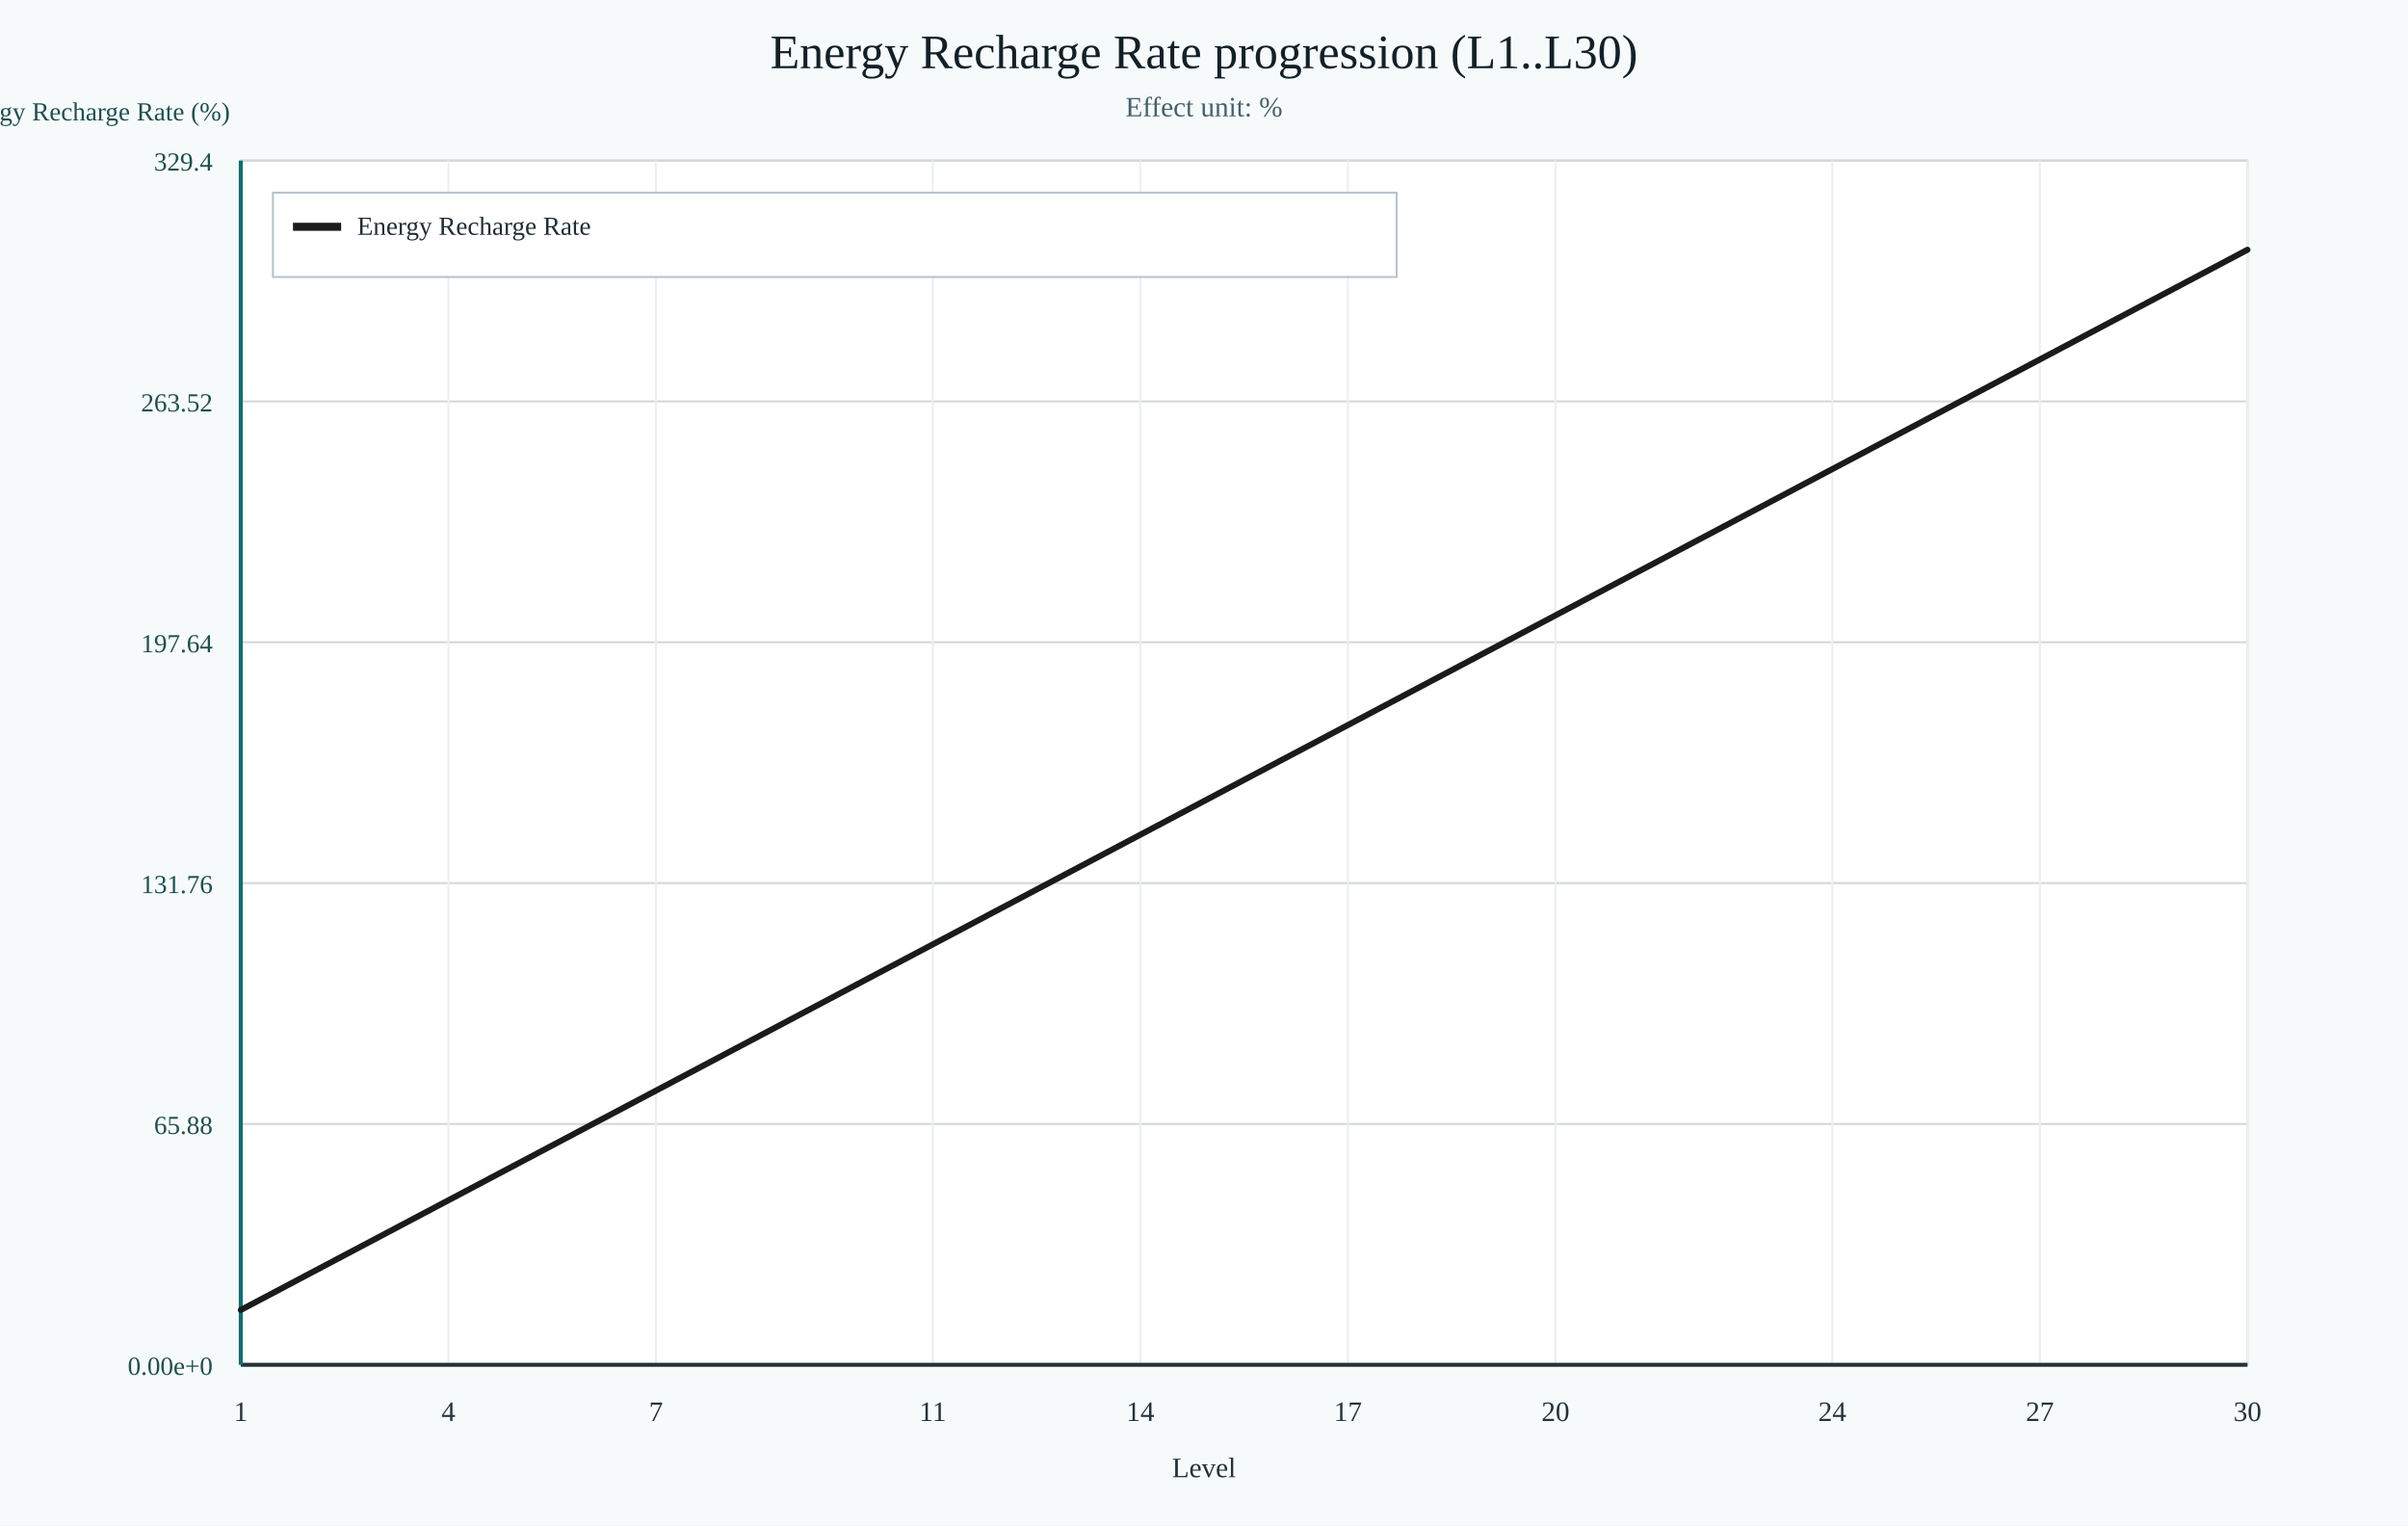
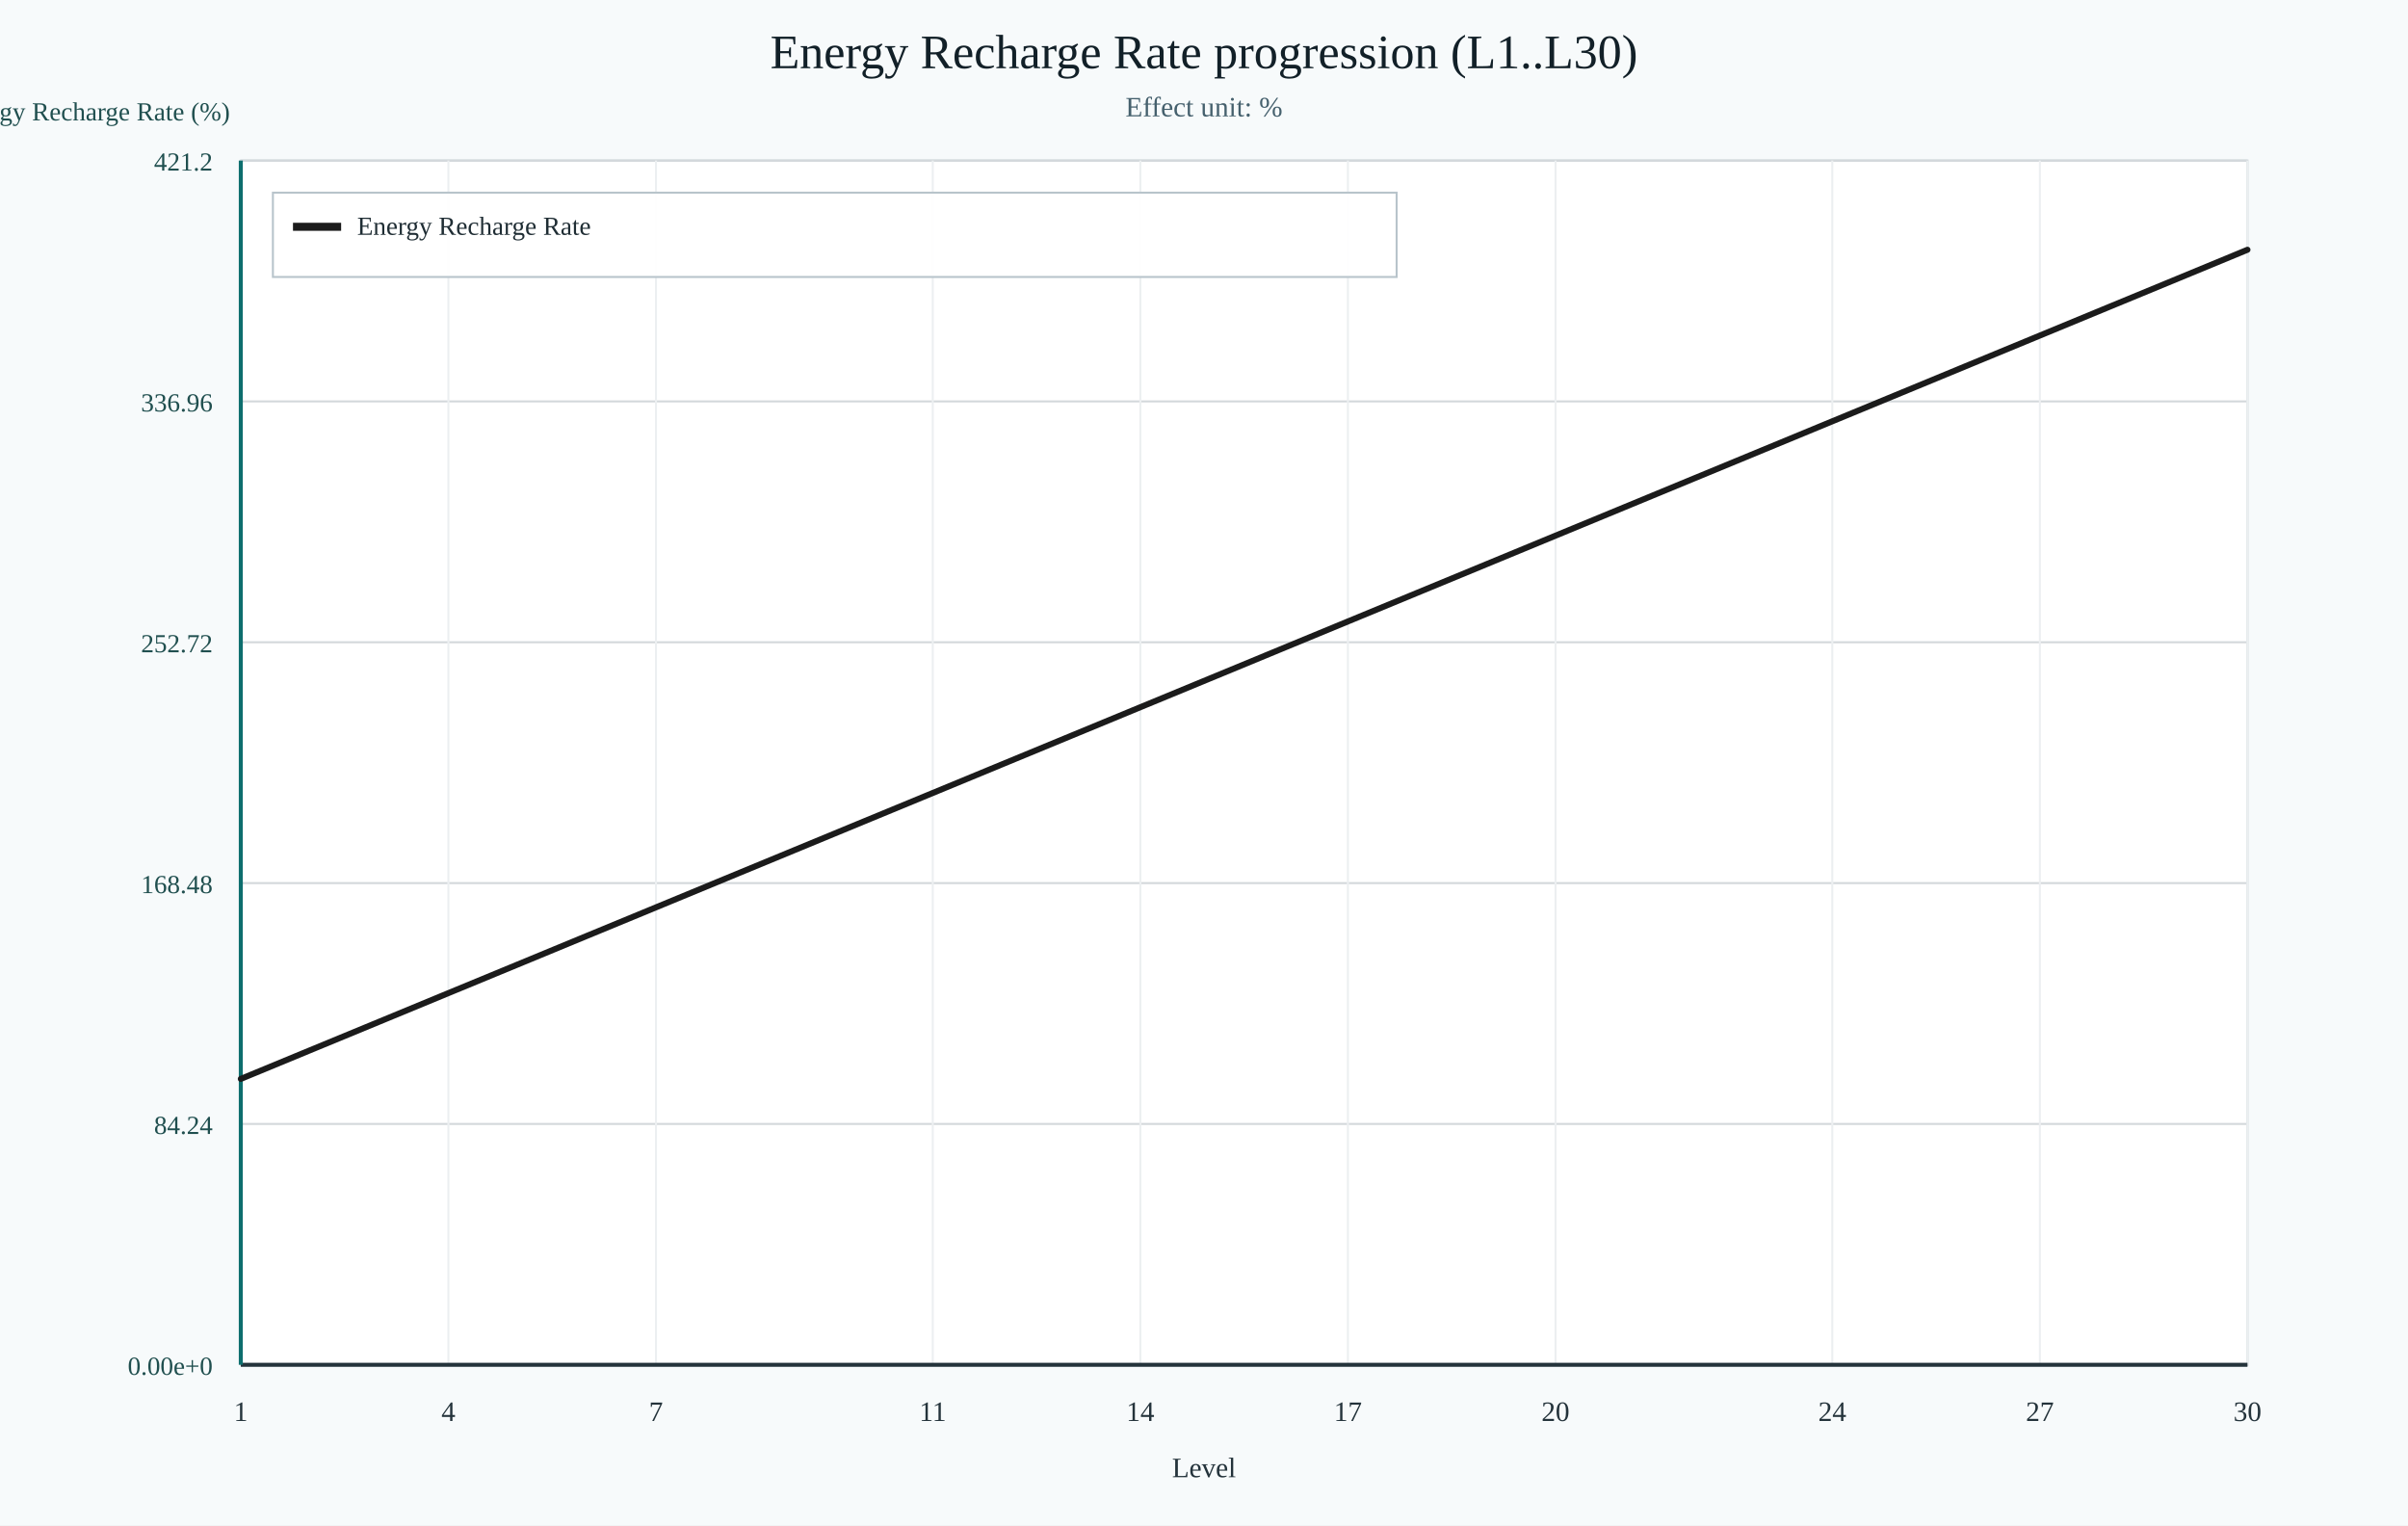
<svg xmlns="http://www.w3.org/2000/svg" width="1200" height="760" viewBox="0 0 1200 760">
  <rect x="0" y="0" width="1200" height="760" fill="#f7fafb" />
  <rect x="120" y="80" width="1000" height="600" fill="#ffffff" stroke="#cad3d8" />
  <line x1="120" y1="680.00" x2="1120" y2="680.00" stroke="#d3d8db" stroke-width="1" />
  <line x1="120" y1="560.00" x2="1120" y2="560.00" stroke="#d3d8db" stroke-width="1" />
  <line x1="120" y1="440.00" x2="1120" y2="440.00" stroke="#d3d8db" stroke-width="1" />
  <line x1="120" y1="320.00" x2="1120" y2="320.00" stroke="#d3d8db" stroke-width="1" />
  <line x1="120" y1="200.00" x2="1120" y2="200.00" stroke="#d3d8db" stroke-width="1" />
  <line x1="120" y1="80.00" x2="1120" y2="80.00" stroke="#d3d8db" stroke-width="1" />
  <line x1="120.00" y1="80" x2="120.00" y2="680" stroke="#eceff1" stroke-width="1" />
  <line x1="223.45" y1="80" x2="223.45" y2="680" stroke="#eceff1" stroke-width="1" />
  <line x1="326.90" y1="80" x2="326.90" y2="680" stroke="#eceff1" stroke-width="1" />
  <line x1="464.83" y1="80" x2="464.83" y2="680" stroke="#eceff1" stroke-width="1" />
  <line x1="568.28" y1="80" x2="568.28" y2="680" stroke="#eceff1" stroke-width="1" />
  <line x1="671.72" y1="80" x2="671.72" y2="680" stroke="#eceff1" stroke-width="1" />
  <line x1="775.17" y1="80" x2="775.17" y2="680" stroke="#eceff1" stroke-width="1" />
  <line x1="913.10" y1="80" x2="913.10" y2="680" stroke="#eceff1" stroke-width="1" />
  <line x1="1016.55" y1="80" x2="1016.55" y2="680" stroke="#eceff1" stroke-width="1" />
  <line x1="1120.00" y1="80" x2="1120.00" y2="680" stroke="#eceff1" stroke-width="1" />
  <line x1="120" y1="680" x2="1120" y2="680" stroke="#24333b" stroke-width="2" />
  <line x1="120" y1="80" x2="120" y2="680" stroke="#0d6e6e" stroke-width="2" />
-   <path d="M 120.00 652.68 L 154.48 634.46 L 188.97 616.25 L 223.45 598.03 L 257.93 579.82 L 292.41 561.60 L 326.90 543.39 L 361.38 525.17 L 395.86 506.96 L 430.34 488.74 L 464.83 470.53 L 499.31 452.31 L 533.79 434.10 L 568.28 415.88 L 602.76 397.67 L 637.24 379.45 L 671.72 361.24 L 706.21 343.02 L 740.69 324.81 L 775.17 306.59 L 809.66 288.38 L 844.14 270.16 L 878.62 251.95 L 913.10 233.73 L 947.59 215.52 L 982.07 197.30 L 1016.55 179.09 L 1051.03 160.87 L 1085.52 142.66 L 1120.00 124.44" fill="none" stroke="#1b1b1b" stroke-width="3" stroke-linejoin="round" stroke-linecap="round" />
+   <path d="M 120.00 537.55 L 154.48 523.30 L 188.97 509.06 L 223.45 494.81 L 257.93 480.57 L 292.41 466.32 L 326.90 452.08 L 361.38 437.83 L 395.86 423.59 L 430.34 409.34 L 464.83 395.10 L 499.31 380.85 L 533.79 366.61 L 568.28 352.36 L 602.76 338.12 L 637.24 323.87 L 671.72 309.63 L 706.21 295.38 L 740.69 281.14 L 775.17 266.89 L 809.66 252.65 L 844.14 238.40 L 878.62 224.16 L 913.10 209.91 L 947.59 195.67 L 982.07 181.42 L 1016.55 167.18 L 1051.03 152.93 L 1085.52 138.69 L 1120.00 124.44" fill="none" stroke="#1b1b1b" stroke-width="3" stroke-linejoin="round" stroke-linecap="round" />
  <g>
    <rect x="136" y="96" width="560" height="42" fill="#ffffff" fill-opacity="0.92" stroke="#b8c4cb" />
    <g>
      <line x1="146" y1="113" x2="170" y2="113" stroke="#1b1b1b" stroke-width="4" />
      <text x="178" y="117" font-size="13" fill="#1f2d34">Energy Recharge Rate</text>
    </g>
  </g>
  <text x="120.00" y="708" font-size="14" text-anchor="middle" fill="#24333b">1</text>
  <text x="223.45" y="708" font-size="14" text-anchor="middle" fill="#24333b">4</text>
  <text x="326.90" y="708" font-size="14" text-anchor="middle" fill="#24333b">7</text>
  <text x="464.83" y="708" font-size="14" text-anchor="middle" fill="#24333b">11</text>
  <text x="568.28" y="708" font-size="14" text-anchor="middle" fill="#24333b">14</text>
  <text x="671.72" y="708" font-size="14" text-anchor="middle" fill="#24333b">17</text>
  <text x="775.17" y="708" font-size="14" text-anchor="middle" fill="#24333b">20</text>
  <text x="913.10" y="708" font-size="14" text-anchor="middle" fill="#24333b">24</text>
  <text x="1016.55" y="708" font-size="14" text-anchor="middle" fill="#24333b">27</text>
  <text x="1120.00" y="708" font-size="14" text-anchor="middle" fill="#24333b">30</text>
  <text x="106" y="685.00" font-size="13" text-anchor="end" fill="#204f4f">0.00e+0</text>
-   <text x="106" y="565.00" font-size="13" text-anchor="end" fill="#204f4f">65.88</text>
-   <text x="106" y="445.00" font-size="13" text-anchor="end" fill="#204f4f">131.76</text>
-   <text x="106" y="325.00" font-size="13" text-anchor="end" fill="#204f4f">197.64</text>
-   <text x="106" y="205.00" font-size="13" text-anchor="end" fill="#204f4f">263.52</text>
-   <text x="106" y="85.00" font-size="13" text-anchor="end" fill="#204f4f">329.4</text>
+   <text x="106" y="565.00" font-size="13" text-anchor="end" fill="#204f4f">84.24</text>
+   <text x="106" y="445.00" font-size="13" text-anchor="end" fill="#204f4f">168.48</text>
+   <text x="106" y="325.00" font-size="13" text-anchor="end" fill="#204f4f">252.72</text>
+   <text x="106" y="205.00" font-size="13" text-anchor="end" fill="#204f4f">336.96</text>
+   <text x="106" y="85.00" font-size="13" text-anchor="end" fill="#204f4f">421.2</text>
  <text x="600" y="34" font-size="24" text-anchor="middle" fill="#122028">Energy Recharge Rate progression (L1..L30)</text>
  <text x="600" y="58" font-size="14" text-anchor="middle" fill="#45606d">Effect unit: %</text>
  <text x="600" y="736" font-size="14" text-anchor="middle" fill="#24333b">Level</text>
  <text x="45" y="60" font-size="13" text-anchor="middle" fill="#204f4f">Energy Recharge Rate (%)</text>
</svg>
